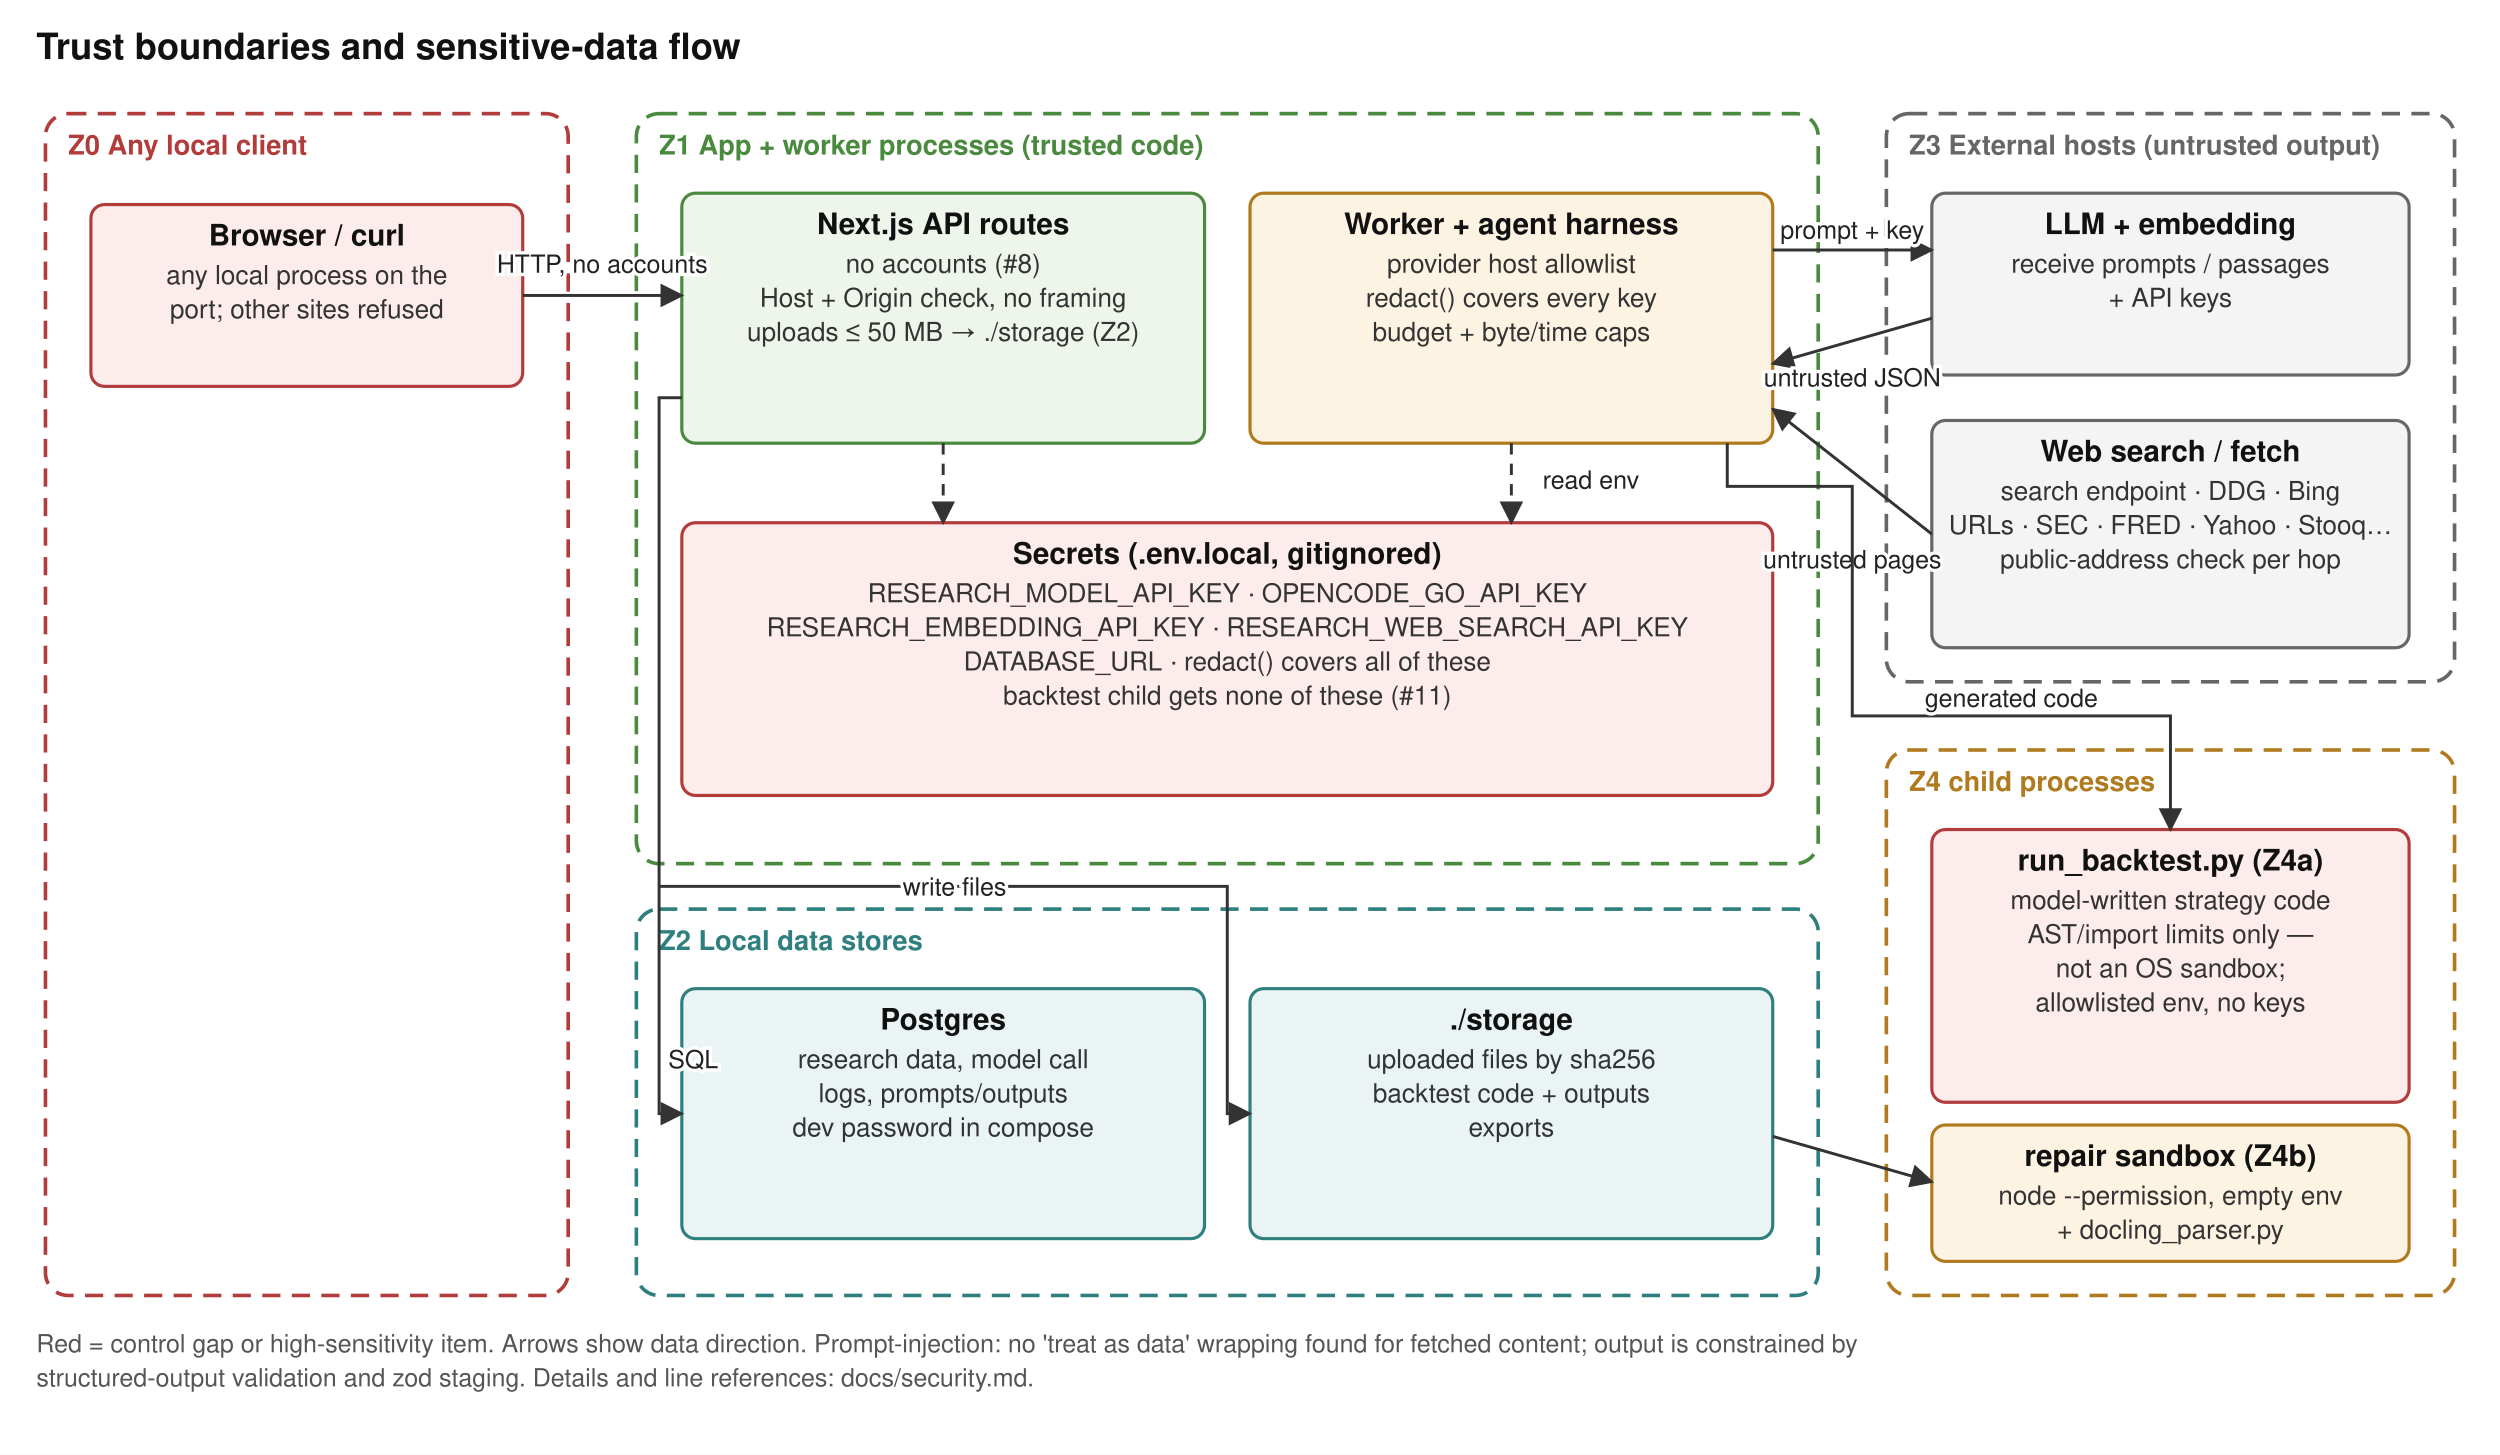
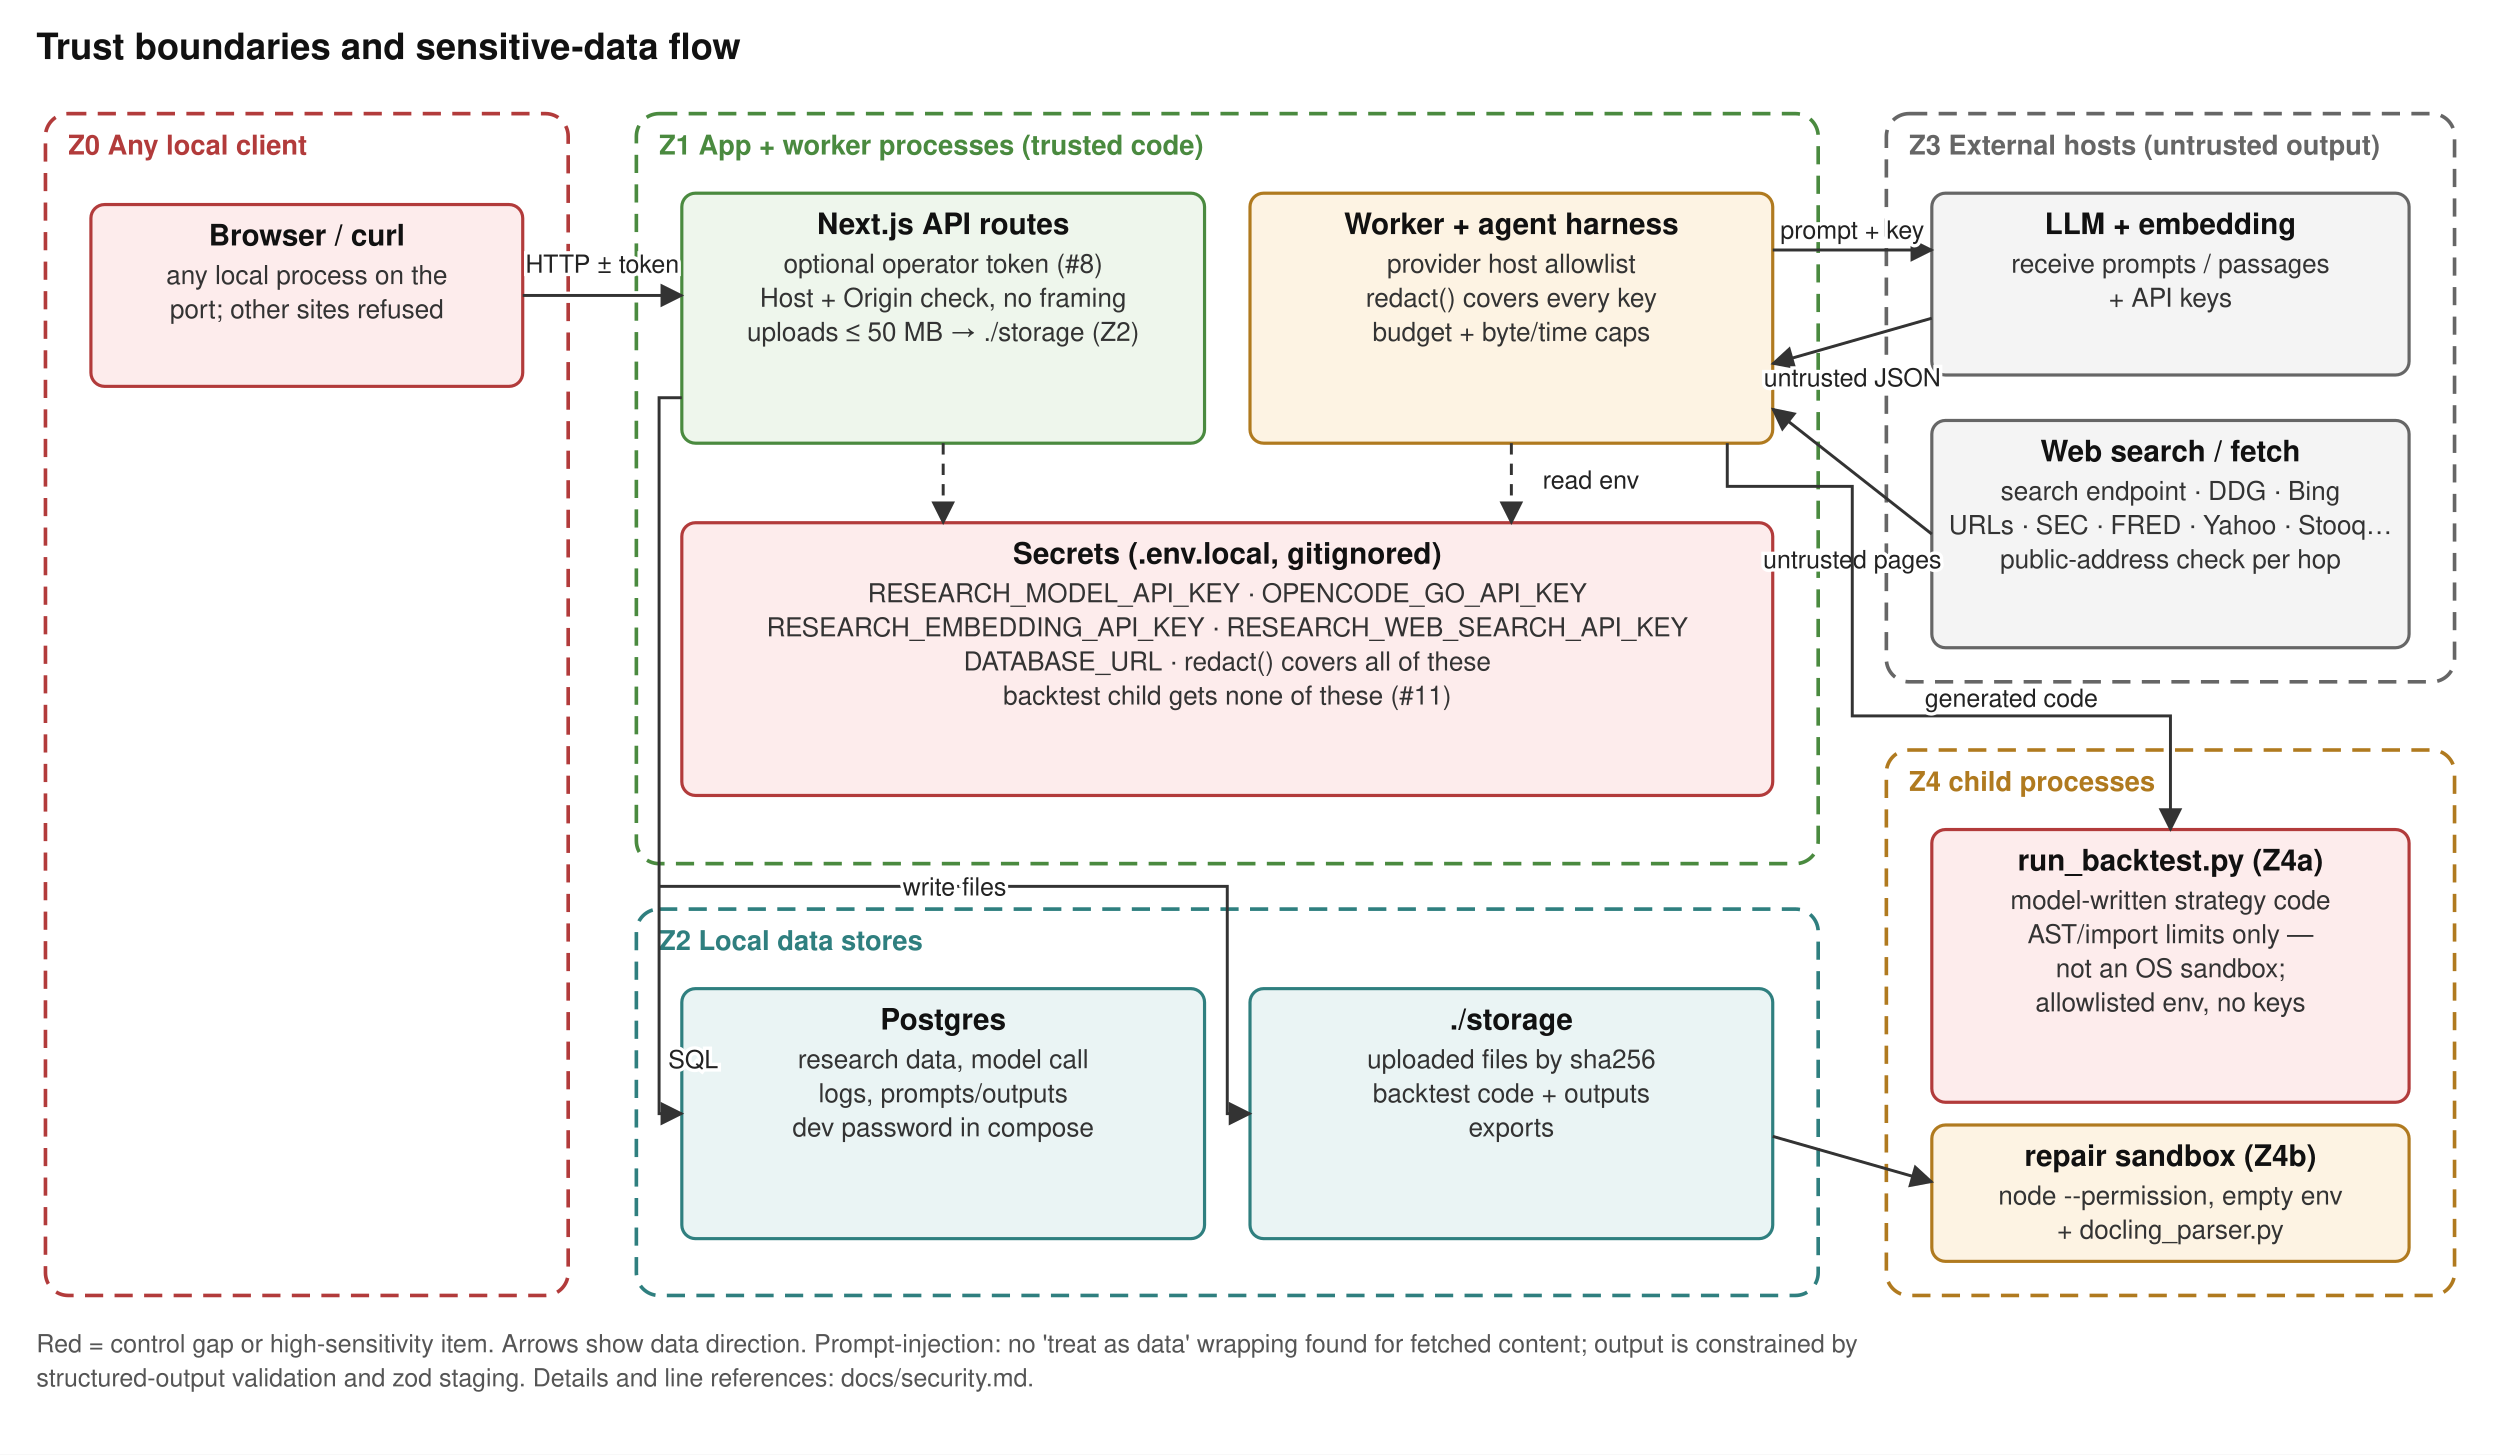
<svg xmlns="http://www.w3.org/2000/svg" viewBox="0 0 1100 640" width="1100" height="640" role="img" aria-labelledby="t d" font-family="Helvetica, Arial, sans-serif" font-size="13">
  <defs>
    <marker id="a" viewBox="0 0 10 10" refX="9" refY="5" markerWidth="8" markerHeight="8" orient="auto-start-reverse">
      <path d="M0,0 L10,5 L0,10 z" fill="#333" />
    </marker>
    <marker id="o" viewBox="0 0 10 10" refX="9" refY="5" markerWidth="9" markerHeight="9" orient="auto-start-reverse">
      <path d="M0,0 L10,5 L0,10" fill="none" stroke="#333" />
    </marker>
  </defs>
  <rect x="0" y="0" width="1100" height="640" fill="#ffffff" />
  <text x="16" y="26" font-size="16" font-weight="bold" fill="#111">Trust boundaries and sensitive-data flow</text>
  <rect x="20" y="50" width="230" height="520" rx="10" fill="none" stroke="#b23b3b" stroke-width="1.6" stroke-dasharray="8 5" />
  <text x="30" y="68" font-size="12" font-weight="bold" text-anchor="start" fill="#b23b3b">Z0 Any local client</text>
  <rect x="40" y="90" width="190" height="80" rx="6" fill="#fdecec" stroke="#b23b3b" stroke-width="1.4" />
  <text x="135.0" y="108" font-size="13" font-weight="bold" text-anchor="middle" fill="#111">Browser / curl</text>
  <text x="135.0" y="125" font-size="11.5" font-weight="normal" text-anchor="middle" fill="#333">any local process on the</text>
  <text x="135.0" y="140" font-size="11.5" font-weight="normal" text-anchor="middle" fill="#333">port; other sites refused</text>
  <rect x="280" y="50" width="520" height="330" rx="10" fill="none" stroke="#4a8a3f" stroke-width="1.6" stroke-dasharray="8 5" />
  <text x="290" y="68" font-size="12" font-weight="bold" text-anchor="start" fill="#4a8a3f">Z1 App + worker processes (trusted code)</text>
  <rect x="300" y="85" width="230" height="110" rx="6" fill="#eef6ec" stroke="#4a8a3f" stroke-width="1.4" />
  <text x="415.0" y="103" font-size="13" font-weight="bold" text-anchor="middle" fill="#111">Next.js API routes</text>
-   <text x="415.0" y="120" font-size="11.5" font-weight="normal" text-anchor="middle" fill="#333">no accounts (#8)</text>
+   <text x="415.0" y="120" font-size="11.5" font-weight="normal" text-anchor="middle" fill="#333">optional operator token (#8)</text>
  <text x="415.0" y="135" font-size="11.5" font-weight="normal" text-anchor="middle" fill="#333">Host + Origin check, no framing</text>
  <text x="415.0" y="150" font-size="11.5" font-weight="normal" text-anchor="middle" fill="#333">uploads ≤ 50 MB → ./storage (Z2)</text>
  <rect x="550" y="85" width="230" height="110" rx="6" fill="#fdf3e3" stroke="#b07a1f" stroke-width="1.4" />
  <text x="665.0" y="103" font-size="13" font-weight="bold" text-anchor="middle" fill="#111">Worker + agent harness</text>
  <text x="665.0" y="120" font-size="11.5" font-weight="normal" text-anchor="middle" fill="#333">provider host allowlist</text>
  <text x="665.0" y="135" font-size="11.5" font-weight="normal" text-anchor="middle" fill="#333">redact() covers every key</text>
  <text x="665.0" y="150" font-size="11.5" font-weight="normal" text-anchor="middle" fill="#333">budget + byte/time caps</text>
  <rect x="300" y="230" width="480" height="120" rx="6" fill="#fdecec" stroke="#b23b3b" stroke-width="1.4" />
  <text x="540.0" y="248" font-size="13" font-weight="bold" text-anchor="middle" fill="#111">Secrets (.env.local, gitignored)</text>
  <text x="540.0" y="265" font-size="11.5" font-weight="normal" text-anchor="middle" fill="#333">RESEARCH_MODEL_API_KEY · OPENCODE_GO_API_KEY</text>
  <text x="540.0" y="280" font-size="11.5" font-weight="normal" text-anchor="middle" fill="#333">RESEARCH_EMBEDDING_API_KEY · RESEARCH_WEB_SEARCH_API_KEY</text>
  <text x="540.0" y="295" font-size="11.5" font-weight="normal" text-anchor="middle" fill="#333">DATABASE_URL · redact() covers all of these</text>
  <text x="540.0" y="310" font-size="11.5" font-weight="normal" text-anchor="middle" fill="#333">backtest child gets none of these (#11)</text>
  <rect x="280" y="400" width="520" height="170" rx="10" fill="none" stroke="#2f7f7f" stroke-width="1.6" stroke-dasharray="8 5" />
  <text x="290" y="418" font-size="12" font-weight="bold" text-anchor="start" fill="#2f7f7f">Z2 Local data stores</text>
  <rect x="300" y="435" width="230" height="110" rx="6" fill="#eaf4f4" stroke="#2f7f7f" stroke-width="1.4" />
  <text x="415.0" y="453" font-size="13" font-weight="bold" text-anchor="middle" fill="#111">Postgres</text>
  <text x="415.0" y="470" font-size="11.5" font-weight="normal" text-anchor="middle" fill="#333">research data, model call</text>
  <text x="415.0" y="485" font-size="11.5" font-weight="normal" text-anchor="middle" fill="#333">logs, prompts/outputs</text>
  <text x="415.0" y="500" font-size="11.5" font-weight="normal" text-anchor="middle" fill="#333">dev password in compose</text>
  <rect x="550" y="435" width="230" height="110" rx="6" fill="#eaf4f4" stroke="#2f7f7f" stroke-width="1.4" />
  <text x="665.0" y="453" font-size="13" font-weight="bold" text-anchor="middle" fill="#111">./storage</text>
  <text x="665.0" y="470" font-size="11.5" font-weight="normal" text-anchor="middle" fill="#333">uploaded files by sha256</text>
  <text x="665.0" y="485" font-size="11.5" font-weight="normal" text-anchor="middle" fill="#333">backtest code + outputs</text>
  <text x="665.0" y="500" font-size="11.5" font-weight="normal" text-anchor="middle" fill="#333">exports</text>
  <rect x="830" y="50" width="250" height="250" rx="10" fill="none" stroke="#666666" stroke-width="1.6" stroke-dasharray="8 5" />
  <text x="840" y="68" font-size="12" font-weight="bold" text-anchor="start" fill="#666666">Z3 External hosts (untrusted output)</text>
  <rect x="850" y="85" width="210" height="80" rx="6" fill="#f4f4f4" stroke="#666666" stroke-width="1.4" />
  <text x="955.0" y="103" font-size="13" font-weight="bold" text-anchor="middle" fill="#111">LLM + embedding</text>
  <text x="955.0" y="120" font-size="11.5" font-weight="normal" text-anchor="middle" fill="#333">receive prompts / passages</text>
  <text x="955.0" y="135" font-size="11.5" font-weight="normal" text-anchor="middle" fill="#333">+ API keys</text>
  <rect x="850" y="185" width="210" height="100" rx="6" fill="#f4f4f4" stroke="#666666" stroke-width="1.4" />
  <text x="955.0" y="203" font-size="13" font-weight="bold" text-anchor="middle" fill="#111">Web search / fetch</text>
  <text x="955.0" y="220" font-size="11.5" font-weight="normal" text-anchor="middle" fill="#333">search endpoint · DDG · Bing</text>
  <text x="955.0" y="235" font-size="11.5" font-weight="normal" text-anchor="middle" fill="#333">URLs · SEC · FRED · Yahoo · Stooq…</text>
  <text x="955.0" y="250" font-size="11.5" font-weight="normal" text-anchor="middle" fill="#333">public-address check per hop</text>
  <rect x="830" y="330" width="250" height="240" rx="10" fill="none" stroke="#b07a1f" stroke-width="1.6" stroke-dasharray="8 5" />
  <text x="840" y="348" font-size="12" font-weight="bold" text-anchor="start" fill="#b07a1f">Z4 child processes</text>
  <rect x="850" y="365" width="210" height="120" rx="6" fill="#fdecec" stroke="#b23b3b" stroke-width="1.4" />
  <text x="955.0" y="383" font-size="13" font-weight="bold" text-anchor="middle" fill="#111">run_backtest.py (Z4a)</text>
  <text x="955.0" y="400" font-size="11.5" font-weight="normal" text-anchor="middle" fill="#333">model-written strategy code</text>
  <text x="955.0" y="415" font-size="11.5" font-weight="normal" text-anchor="middle" fill="#333">AST/import limits only —</text>
  <text x="955.0" y="430" font-size="11.5" font-weight="normal" text-anchor="middle" fill="#333">not an OS sandbox;</text>
  <text x="955.0" y="445" font-size="11.5" font-weight="normal" text-anchor="middle" fill="#333">allowlisted env, no keys</text>
  <rect x="850" y="495" width="210" height="60" rx="6" fill="#fdf3e3" stroke="#b07a1f" stroke-width="1.4" />
  <text x="955.0" y="513" font-size="13" font-weight="bold" text-anchor="middle" fill="#111">repair sandbox (Z4b)</text>
  <text x="955.0" y="530" font-size="11.5" font-weight="normal" text-anchor="middle" fill="#333">node --permission, empty env</text>
  <text x="955.0" y="545" font-size="11.5" font-weight="normal" text-anchor="middle" fill="#333">+ docling_parser.py</text>
  <path d="M230,130 L300,130" fill="none" stroke="#333" stroke-width="1.3" marker-end="url(#a)" />
-   <text x="265" y="120" font-size="11" text-anchor="middle" fill="#222" stroke="#ffffff" stroke-width="3" paint-order="stroke">HTTP, no accounts</text>
+   <text x="265" y="120" font-size="11" text-anchor="middle" fill="#222" stroke="#ffffff" stroke-width="3" paint-order="stroke">HTTP ± token</text>
  <path d="M415,195 L415,230" fill="none" stroke="#333" stroke-width="1.3" stroke-dasharray="5 4" marker-end="url(#a)" />
  <path d="M665,195 L665,230" fill="none" stroke="#333" stroke-width="1.3" stroke-dasharray="5 4" marker-end="url(#a)" />
  <text x="700" y="215" font-size="11" text-anchor="middle" fill="#222" stroke="#ffffff" stroke-width="3" paint-order="stroke">read env</text>
  <path d="M300,175 L290,175 L290,490 L300,490" fill="none" stroke="#333" stroke-width="1.3" marker-end="url(#a)" />
  <text x="294" y="470" font-size="11" text-anchor="start" fill="#222" stroke="#ffffff" stroke-width="3" paint-order="stroke">SQL</text>
  <path d="M290,390 L540,390 L540,490 L550,490" fill="none" stroke="#333" stroke-width="1.3" marker-end="url(#a)" />
  <text x="420" y="394" font-size="11" text-anchor="middle" fill="#222" stroke="#ffffff" stroke-width="3" paint-order="stroke">write files</text>
  <path d="M780,110 L850,110" fill="none" stroke="#333" stroke-width="1.3" marker-end="url(#a)" />
  <text x="815.0" y="105.0" font-size="11" text-anchor="middle" fill="#222" stroke="#ffffff" stroke-width="3" paint-order="stroke">prompt + key</text>
  <path d="M850,140 L780,160" fill="none" stroke="#333" stroke-width="1.3" marker-end="url(#a)" />
  <text x="815" y="170" font-size="11" text-anchor="middle" fill="#222" stroke="#ffffff" stroke-width="3" paint-order="stroke">untrusted JSON</text>
  <path d="M850,235 L780,180" fill="none" stroke="#333" stroke-width="1.3" marker-end="url(#a)" />
  <text x="815" y="250" font-size="11" text-anchor="middle" fill="#222" stroke="#ffffff" stroke-width="3" paint-order="stroke">untrusted pages</text>
  <path d="M760,195 L760,214 L815,214 L815,315 L955,315 L955,365" fill="none" stroke="#333" stroke-width="1.3" marker-end="url(#a)" />
  <text x="885" y="311" font-size="11" text-anchor="middle" fill="#222" stroke="#ffffff" stroke-width="3" paint-order="stroke">generated code</text>
  <path d="M780,500 L850,520" fill="none" stroke="#333" stroke-width="1.3" marker-end="url(#a)" />
  <text x="16" y="595" font-size="11" font-weight="normal" text-anchor="start" fill="#555">Red = control gap or high-sensitivity item. Arrows show data direction. Prompt-injection: no 'treat as data' wrapping found for fetched content; output is constrained by</text>
  <text x="16" y="610" font-size="11" font-weight="normal" text-anchor="start" fill="#555">structured-output validation and zod staging. Details and line references: docs/security.md.</text>
</svg>
